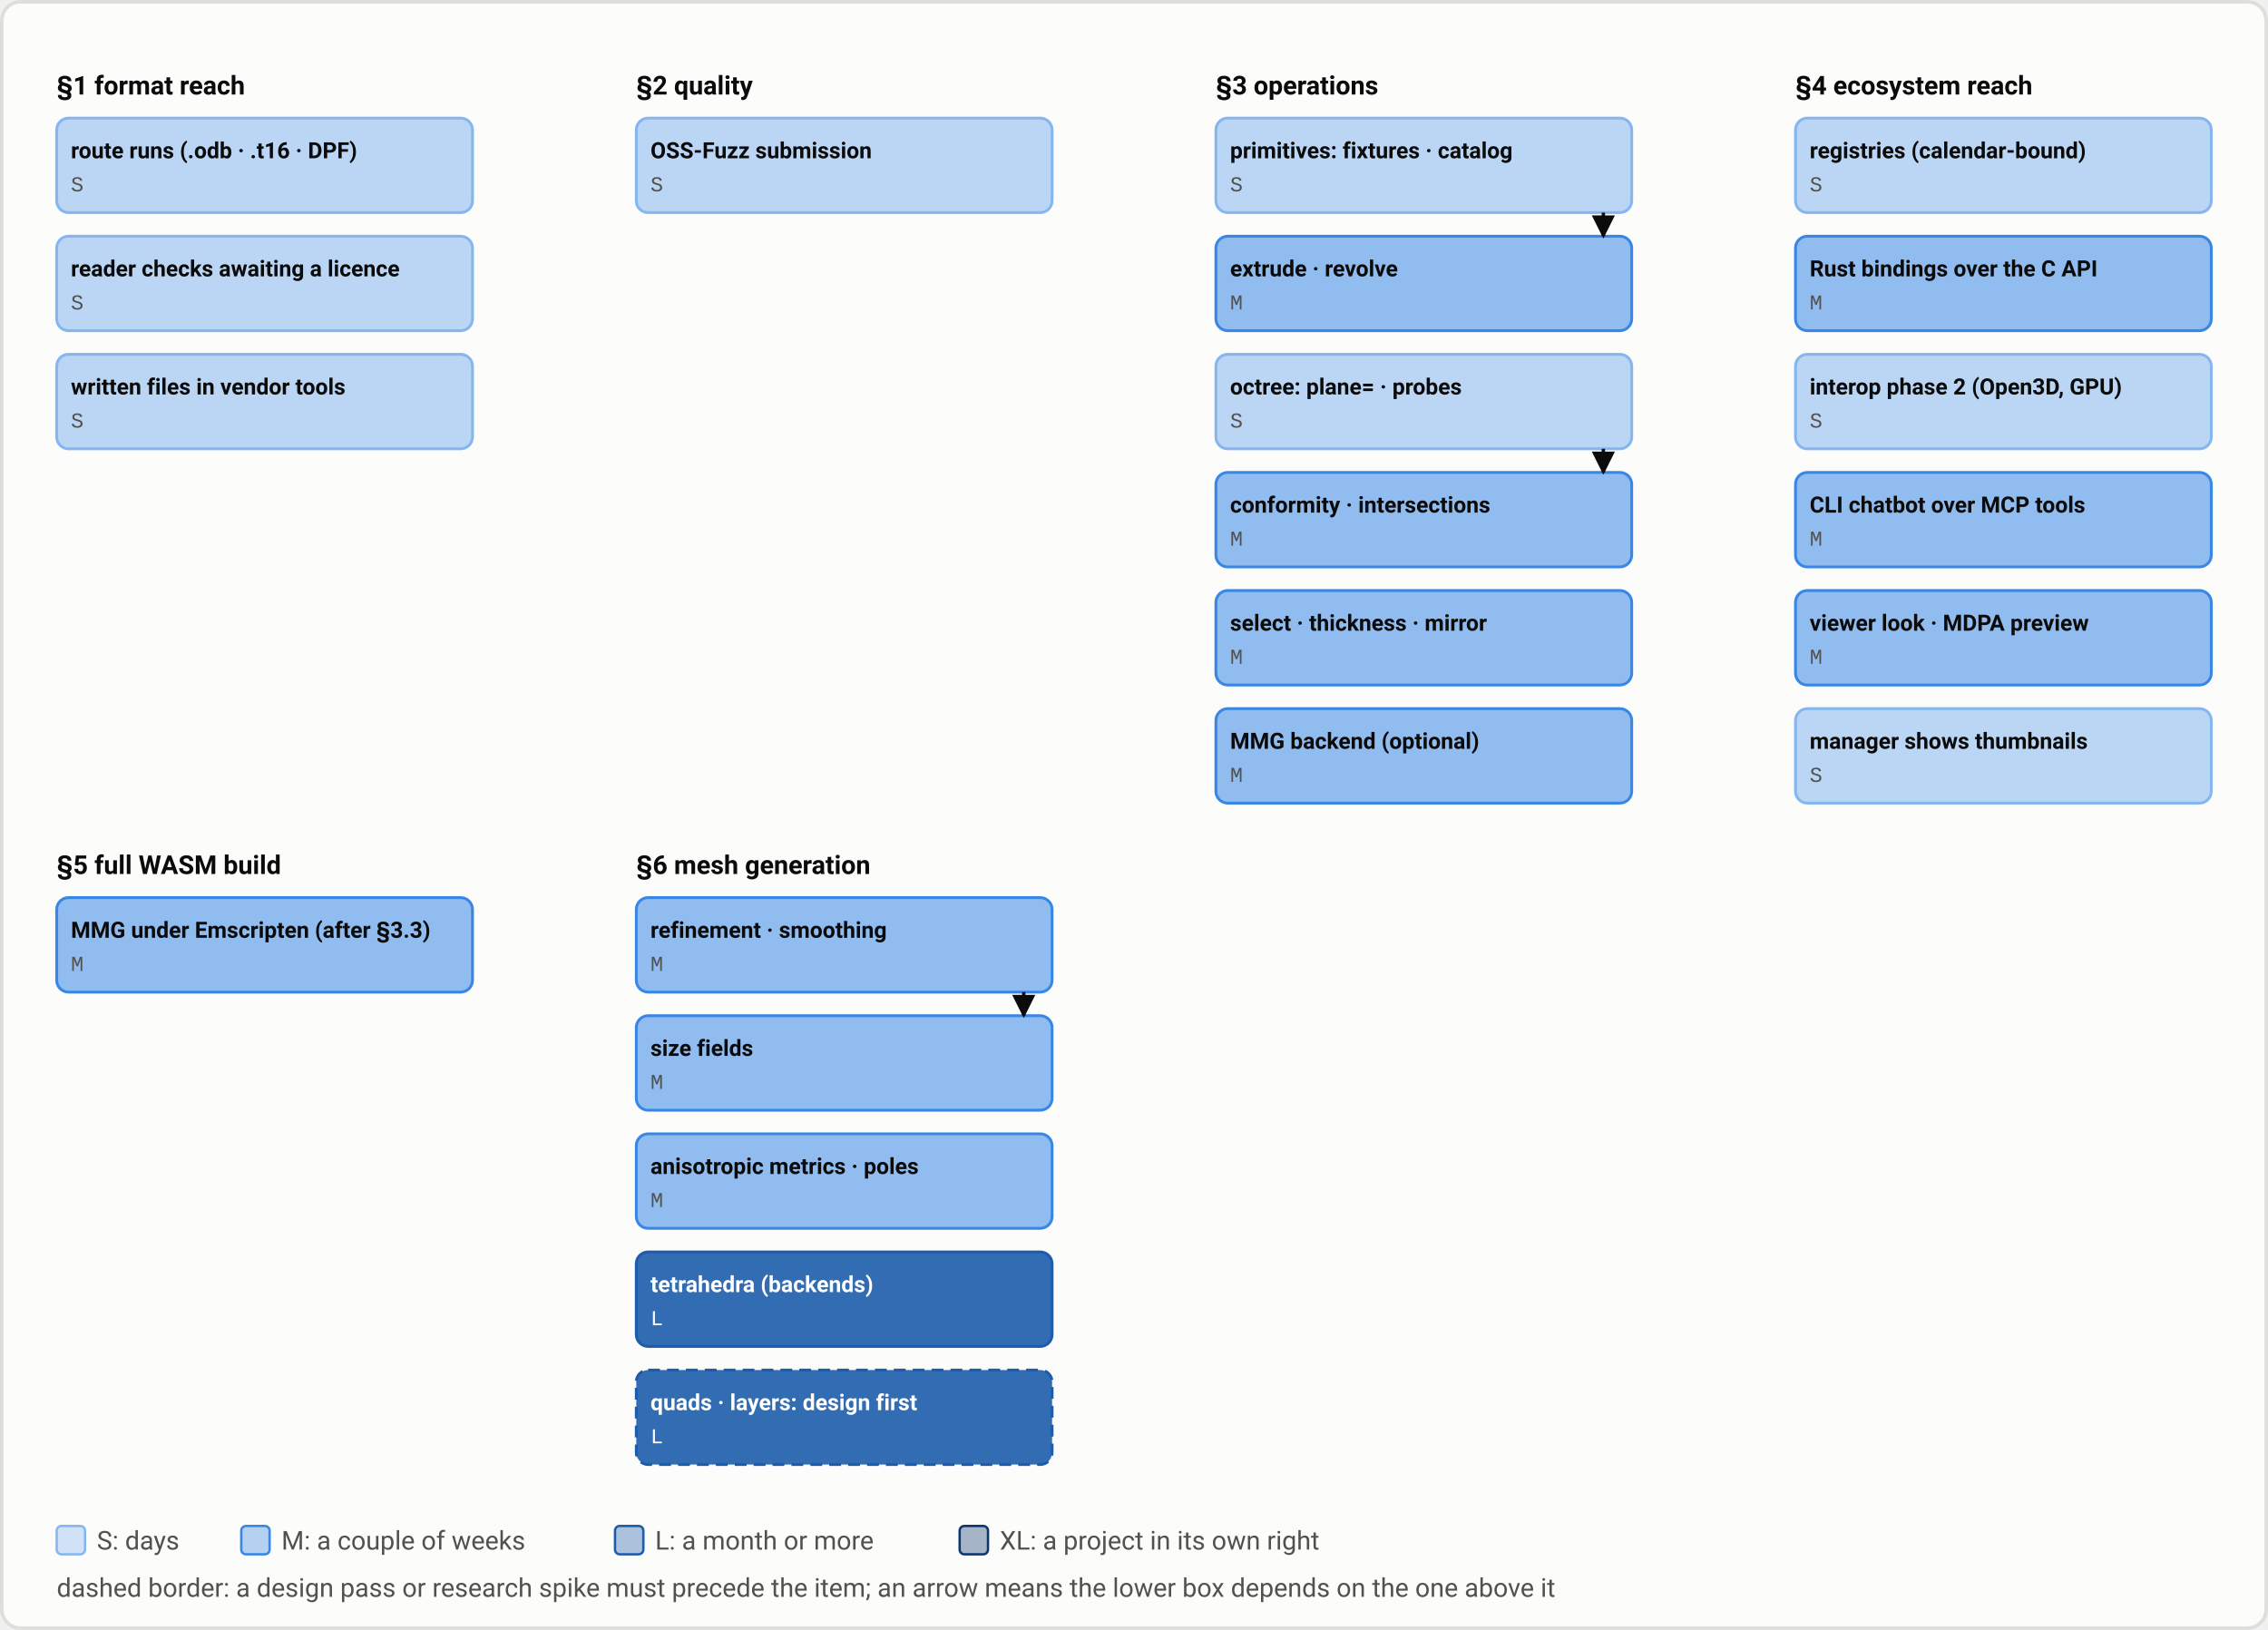
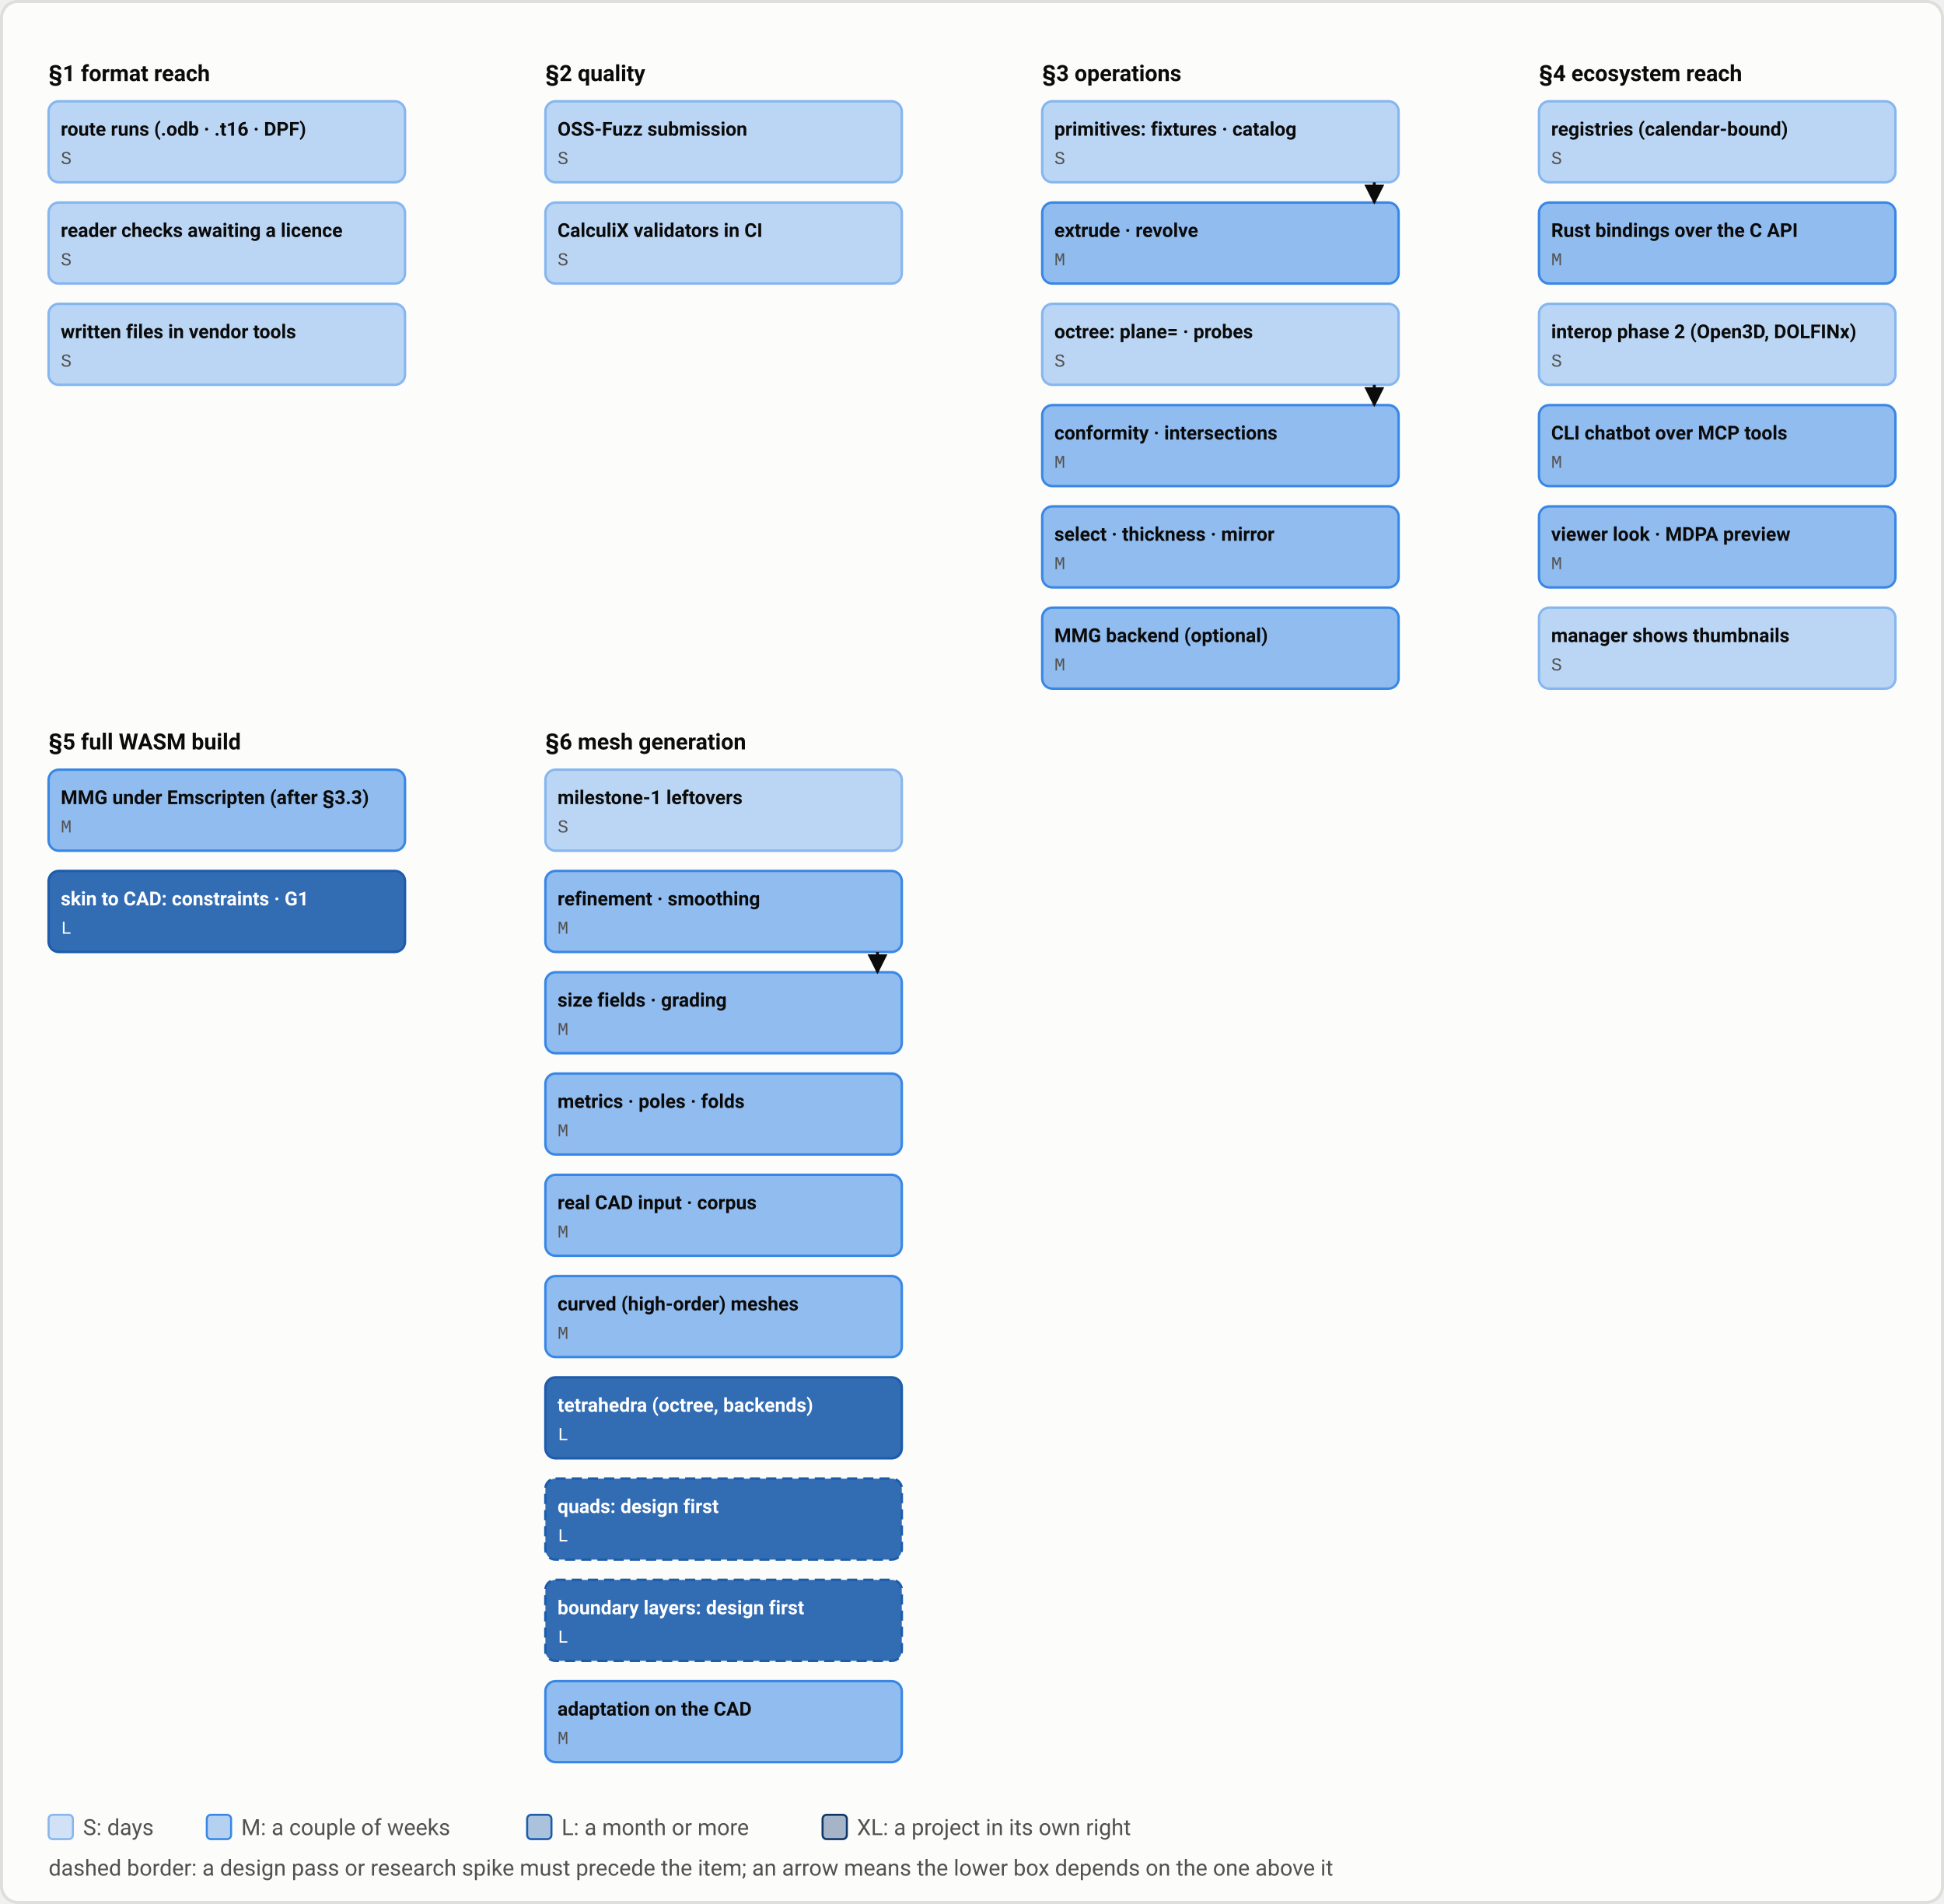
- <svg xmlns="http://www.w3.org/2000/svg" viewBox="0 0 960 690" width="960" height="690" font-family="system-ui, -apple-system, 'Segoe UI', Roboto, sans-serif" role="img" aria-label="The roadmap at a glance: open items by section, in recommended order, shaded by effort">
+ <svg xmlns="http://www.w3.org/2000/svg" viewBox="0 0 960 940" width="960" height="940" font-family="system-ui, -apple-system, 'Segoe UI', Roboto, sans-serif" role="img" aria-label="The roadmap at a glance: open items by section, in recommended order, shaded by effort">
  <defs>
    <marker id="arrow-0b0b0b" viewBox="0 0 10 10" refX="9" refY="5" markerWidth="7" markerHeight="7" orient="auto-start-reverse">
      <path d="M 0 0 L 10 5 L 0 10 z" fill="#0b0b0b" />
    </marker>
  </defs>
-   <rect x="0.75" y="0.75" width="958.5" height="688.5" rx="8" fill="#fcfcfb" stroke="#dededa" stroke-width="1.5" />
+   <rect x="0.75" y="0.75" width="958.5" height="938.5" rx="8" fill="#fcfcfb" stroke="#dededa" stroke-width="1.5" />
  <text x="24" y="40" font-family="system-ui, -apple-system, 'Segoe UI', Roboto, sans-serif" font-size="11" font-weight="700" fill="#0b0b0b">§1 format reach</text>
  <rect x="24" y="50" width="176" height="40" rx="5" fill="#86b6ef" fill-opacity="0.55" stroke="#86b6ef" stroke-width="1.2" />
  <text x="30" y="67" font-family="system-ui, -apple-system, 'Segoe UI', Roboto, sans-serif" font-size="9.5" font-weight="600" fill="#0b0b0b">route runs (.odb · .t16 · DPF)</text>
  <text x="30" y="81" font-family="ui-monospace, SFMono-Regular, Menlo, Consolas, 'Liberation Mono', monospace" font-size="9" fill="#52514e">S</text>
  <rect x="24" y="100" width="176" height="40" rx="5" fill="#86b6ef" fill-opacity="0.55" stroke="#86b6ef" stroke-width="1.2" />
  <text x="30" y="117" font-family="system-ui, -apple-system, 'Segoe UI', Roboto, sans-serif" font-size="9.5" font-weight="600" fill="#0b0b0b">reader checks awaiting a licence</text>
  <text x="30" y="131" font-family="ui-monospace, SFMono-Regular, Menlo, Consolas, 'Liberation Mono', monospace" font-size="9" fill="#52514e">S</text>
  <rect x="24" y="150" width="176" height="40" rx="5" fill="#86b6ef" fill-opacity="0.55" stroke="#86b6ef" stroke-width="1.2" />
  <text x="30" y="167" font-family="system-ui, -apple-system, 'Segoe UI', Roboto, sans-serif" font-size="9.5" font-weight="600" fill="#0b0b0b">written files in vendor tools</text>
  <text x="30" y="181" font-family="ui-monospace, SFMono-Regular, Menlo, Consolas, 'Liberation Mono', monospace" font-size="9" fill="#52514e">S</text>
  <text x="269.33" y="40" font-family="system-ui, -apple-system, 'Segoe UI', Roboto, sans-serif" font-size="11" font-weight="700" fill="#0b0b0b">§2 quality</text>
  <rect x="269.33" y="50" width="176" height="40" rx="5" fill="#86b6ef" fill-opacity="0.55" stroke="#86b6ef" stroke-width="1.2" />
  <text x="275.33" y="67" font-family="system-ui, -apple-system, 'Segoe UI', Roboto, sans-serif" font-size="9.5" font-weight="600" fill="#0b0b0b">OSS-Fuzz submission</text>
  <text x="275.33" y="81" font-family="ui-monospace, SFMono-Regular, Menlo, Consolas, 'Liberation Mono', monospace" font-size="9" fill="#52514e">S</text>
+   <rect x="269.33" y="100" width="176" height="40" rx="5" fill="#86b6ef" fill-opacity="0.55" stroke="#86b6ef" stroke-width="1.2" />
+   <text x="275.33" y="117" font-family="system-ui, -apple-system, 'Segoe UI', Roboto, sans-serif" font-size="9.5" font-weight="600" fill="#0b0b0b">CalculiX validators in CI</text>
+   <text x="275.33" y="131" font-family="ui-monospace, SFMono-Regular, Menlo, Consolas, 'Liberation Mono', monospace" font-size="9" fill="#52514e">S</text>
  <text x="514.67" y="40" font-family="system-ui, -apple-system, 'Segoe UI', Roboto, sans-serif" font-size="11" font-weight="700" fill="#0b0b0b">§3 operations</text>
  <rect x="514.67" y="50" width="176" height="40" rx="5" fill="#86b6ef" fill-opacity="0.55" stroke="#86b6ef" stroke-width="1.2" />
  <text x="520.67" y="67" font-family="system-ui, -apple-system, 'Segoe UI', Roboto, sans-serif" font-size="9.5" font-weight="600" fill="#0b0b0b">primitives: fixtures · catalog</text>
  <text x="520.67" y="81" font-family="ui-monospace, SFMono-Regular, Menlo, Consolas, 'Liberation Mono', monospace" font-size="9" fill="#52514e">S</text>
  <rect x="514.67" y="100" width="176" height="40" rx="5" fill="#3987e5" fill-opacity="0.55" stroke="#3987e5" stroke-width="1.2" />
  <text x="520.67" y="117" font-family="system-ui, -apple-system, 'Segoe UI', Roboto, sans-serif" font-size="9.5" font-weight="600" fill="#0b0b0b">extrude · revolve</text>
  <text x="520.67" y="131" font-family="ui-monospace, SFMono-Regular, Menlo, Consolas, 'Liberation Mono', monospace" font-size="9" fill="#52514e">M</text>
  <rect x="514.67" y="150" width="176" height="40" rx="5" fill="#86b6ef" fill-opacity="0.55" stroke="#86b6ef" stroke-width="1.2" />
  <text x="520.67" y="167" font-family="system-ui, -apple-system, 'Segoe UI', Roboto, sans-serif" font-size="9.5" font-weight="600" fill="#0b0b0b">octree: plane= · probes</text>
  <text x="520.67" y="181" font-family="ui-monospace, SFMono-Regular, Menlo, Consolas, 'Liberation Mono', monospace" font-size="9" fill="#52514e">S</text>
  <rect x="514.67" y="200" width="176" height="40" rx="5" fill="#3987e5" fill-opacity="0.55" stroke="#3987e5" stroke-width="1.2" />
  <text x="520.67" y="217" font-family="system-ui, -apple-system, 'Segoe UI', Roboto, sans-serif" font-size="9.5" font-weight="600" fill="#0b0b0b">conformity · intersections</text>
  <text x="520.67" y="231" font-family="ui-monospace, SFMono-Regular, Menlo, Consolas, 'Liberation Mono', monospace" font-size="9" fill="#52514e">M</text>
  <rect x="514.67" y="250" width="176" height="40" rx="5" fill="#3987e5" fill-opacity="0.55" stroke="#3987e5" stroke-width="1.2" />
  <text x="520.67" y="267" font-family="system-ui, -apple-system, 'Segoe UI', Roboto, sans-serif" font-size="9.5" font-weight="600" fill="#0b0b0b">select · thickness · mirror</text>
  <text x="520.67" y="281" font-family="ui-monospace, SFMono-Regular, Menlo, Consolas, 'Liberation Mono', monospace" font-size="9" fill="#52514e">M</text>
  <rect x="514.67" y="300" width="176" height="40" rx="5" fill="#3987e5" fill-opacity="0.55" stroke="#3987e5" stroke-width="1.2" />
  <text x="520.67" y="317" font-family="system-ui, -apple-system, 'Segoe UI', Roboto, sans-serif" font-size="9.5" font-weight="600" fill="#0b0b0b">MMG backend (optional)</text>
  <text x="520.67" y="331" font-family="ui-monospace, SFMono-Regular, Menlo, Consolas, 'Liberation Mono', monospace" font-size="9" fill="#52514e">M</text>
  <line x1="678.67" y1="90" x2="678.67" y2="100" stroke="#0b0b0b" stroke-width="1.4" marker-end="url(#arrow-0b0b0b)" />
  <line x1="678.67" y1="190" x2="678.67" y2="200" stroke="#0b0b0b" stroke-width="1.4" marker-end="url(#arrow-0b0b0b)" />
  <text x="760" y="40" font-family="system-ui, -apple-system, 'Segoe UI', Roboto, sans-serif" font-size="11" font-weight="700" fill="#0b0b0b">§4 ecosystem reach</text>
  <rect x="760" y="50" width="176" height="40" rx="5" fill="#86b6ef" fill-opacity="0.55" stroke="#86b6ef" stroke-width="1.2" />
  <text x="766" y="67" font-family="system-ui, -apple-system, 'Segoe UI', Roboto, sans-serif" font-size="9.5" font-weight="600" fill="#0b0b0b">registries (calendar-bound)</text>
  <text x="766" y="81" font-family="ui-monospace, SFMono-Regular, Menlo, Consolas, 'Liberation Mono', monospace" font-size="9" fill="#52514e">S</text>
  <rect x="760" y="100" width="176" height="40" rx="5" fill="#3987e5" fill-opacity="0.55" stroke="#3987e5" stroke-width="1.2" />
  <text x="766" y="117" font-family="system-ui, -apple-system, 'Segoe UI', Roboto, sans-serif" font-size="9.5" font-weight="600" fill="#0b0b0b">Rust bindings over the C API</text>
  <text x="766" y="131" font-family="ui-monospace, SFMono-Regular, Menlo, Consolas, 'Liberation Mono', monospace" font-size="9" fill="#52514e">M</text>
  <rect x="760" y="150" width="176" height="40" rx="5" fill="#86b6ef" fill-opacity="0.55" stroke="#86b6ef" stroke-width="1.2" />
-   <text x="766" y="167" font-family="system-ui, -apple-system, 'Segoe UI', Roboto, sans-serif" font-size="9.5" font-weight="600" fill="#0b0b0b">interop phase 2 (Open3D, GPU)</text>
+   <text x="766" y="167" font-family="system-ui, -apple-system, 'Segoe UI', Roboto, sans-serif" font-size="9.5" font-weight="600" fill="#0b0b0b">interop phase 2 (Open3D, DOLFINx)</text>
  <text x="766" y="181" font-family="ui-monospace, SFMono-Regular, Menlo, Consolas, 'Liberation Mono', monospace" font-size="9" fill="#52514e">S</text>
  <rect x="760" y="200" width="176" height="40" rx="5" fill="#3987e5" fill-opacity="0.55" stroke="#3987e5" stroke-width="1.2" />
  <text x="766" y="217" font-family="system-ui, -apple-system, 'Segoe UI', Roboto, sans-serif" font-size="9.5" font-weight="600" fill="#0b0b0b">CLI chatbot over MCP tools</text>
  <text x="766" y="231" font-family="ui-monospace, SFMono-Regular, Menlo, Consolas, 'Liberation Mono', monospace" font-size="9" fill="#52514e">M</text>
  <rect x="760" y="250" width="176" height="40" rx="5" fill="#3987e5" fill-opacity="0.55" stroke="#3987e5" stroke-width="1.2" />
  <text x="766" y="267" font-family="system-ui, -apple-system, 'Segoe UI', Roboto, sans-serif" font-size="9.5" font-weight="600" fill="#0b0b0b">viewer look · MDPA preview</text>
  <text x="766" y="281" font-family="ui-monospace, SFMono-Regular, Menlo, Consolas, 'Liberation Mono', monospace" font-size="9" fill="#52514e">M</text>
  <rect x="760" y="300" width="176" height="40" rx="5" fill="#86b6ef" fill-opacity="0.55" stroke="#86b6ef" stroke-width="1.2" />
  <text x="766" y="317" font-family="system-ui, -apple-system, 'Segoe UI', Roboto, sans-serif" font-size="9.5" font-weight="600" fill="#0b0b0b">manager shows thumbnails</text>
  <text x="766" y="331" font-family="ui-monospace, SFMono-Regular, Menlo, Consolas, 'Liberation Mono', monospace" font-size="9" fill="#52514e">S</text>
  <text x="24" y="370" font-family="system-ui, -apple-system, 'Segoe UI', Roboto, sans-serif" font-size="11" font-weight="700" fill="#0b0b0b">§5 full WASM build</text>
  <rect x="24" y="380" width="176" height="40" rx="5" fill="#3987e5" fill-opacity="0.55" stroke="#3987e5" stroke-width="1.2" />
  <text x="30" y="397" font-family="system-ui, -apple-system, 'Segoe UI', Roboto, sans-serif" font-size="9.5" font-weight="600" fill="#0b0b0b">MMG under Emscripten (after §3.3)</text>
  <text x="30" y="411" font-family="ui-monospace, SFMono-Regular, Menlo, Consolas, 'Liberation Mono', monospace" font-size="9" fill="#52514e">M</text>
+   <rect x="24" y="430" width="176" height="40" rx="5" fill="#1c5cab" fill-opacity="0.9" stroke="#1c5cab" stroke-width="1.2" />
+   <text x="30" y="447" font-family="system-ui, -apple-system, 'Segoe UI', Roboto, sans-serif" font-size="9.5" font-weight="600" fill="#ffffff">skin to CAD: constraints · G1</text>
+   <text x="30" y="461" font-family="ui-monospace, SFMono-Regular, Menlo, Consolas, 'Liberation Mono', monospace" font-size="9" fill="#ffffff">L</text>
  <text x="269.33" y="370" font-family="system-ui, -apple-system, 'Segoe UI', Roboto, sans-serif" font-size="11" font-weight="700" fill="#0b0b0b">§6 mesh generation</text>
-   <rect x="269.33" y="380" width="176" height="40" rx="5" fill="#3987e5" fill-opacity="0.55" stroke="#3987e5" stroke-width="1.2" />
-   <text x="275.33" y="397" font-family="system-ui, -apple-system, 'Segoe UI', Roboto, sans-serif" font-size="9.5" font-weight="600" fill="#0b0b0b">refinement · smoothing</text>
-   <text x="275.33" y="411" font-family="ui-monospace, SFMono-Regular, Menlo, Consolas, 'Liberation Mono', monospace" font-size="9" fill="#52514e">M</text>
+   <rect x="269.33" y="380" width="176" height="40" rx="5" fill="#86b6ef" fill-opacity="0.55" stroke="#86b6ef" stroke-width="1.2" />
+   <text x="275.33" y="397" font-family="system-ui, -apple-system, 'Segoe UI', Roboto, sans-serif" font-size="9.5" font-weight="600" fill="#0b0b0b">milestone-1 leftovers</text>
+   <text x="275.33" y="411" font-family="ui-monospace, SFMono-Regular, Menlo, Consolas, 'Liberation Mono', monospace" font-size="9" fill="#52514e">S</text>
  <rect x="269.33" y="430" width="176" height="40" rx="5" fill="#3987e5" fill-opacity="0.55" stroke="#3987e5" stroke-width="1.2" />
-   <text x="275.33" y="447" font-family="system-ui, -apple-system, 'Segoe UI', Roboto, sans-serif" font-size="9.5" font-weight="600" fill="#0b0b0b">size fields</text>
+   <text x="275.33" y="447" font-family="system-ui, -apple-system, 'Segoe UI', Roboto, sans-serif" font-size="9.5" font-weight="600" fill="#0b0b0b">refinement · smoothing</text>
  <text x="275.33" y="461" font-family="ui-monospace, SFMono-Regular, Menlo, Consolas, 'Liberation Mono', monospace" font-size="9" fill="#52514e">M</text>
  <rect x="269.33" y="480" width="176" height="40" rx="5" fill="#3987e5" fill-opacity="0.55" stroke="#3987e5" stroke-width="1.2" />
-   <text x="275.33" y="497" font-family="system-ui, -apple-system, 'Segoe UI', Roboto, sans-serif" font-size="9.5" font-weight="600" fill="#0b0b0b">anisotropic metrics · poles</text>
+   <text x="275.33" y="497" font-family="system-ui, -apple-system, 'Segoe UI', Roboto, sans-serif" font-size="9.5" font-weight="600" fill="#0b0b0b">size fields · grading</text>
  <text x="275.33" y="511" font-family="ui-monospace, SFMono-Regular, Menlo, Consolas, 'Liberation Mono', monospace" font-size="9" fill="#52514e">M</text>
-   <rect x="269.33" y="530" width="176" height="40" rx="5" fill="#1c5cab" fill-opacity="0.9" stroke="#1c5cab" stroke-width="1.2" />
-   <text x="275.33" y="547" font-family="system-ui, -apple-system, 'Segoe UI', Roboto, sans-serif" font-size="9.5" font-weight="600" fill="#ffffff">tetrahedra (backends)</text>
-   <text x="275.33" y="561" font-family="ui-monospace, SFMono-Regular, Menlo, Consolas, 'Liberation Mono', monospace" font-size="9" fill="#ffffff">L</text>
-   <rect x="269.33" y="580" width="176" height="40" rx="5" fill="#1c5cab" fill-opacity="0.9" stroke="#1c5cab" stroke-width="1.2" stroke-dasharray="5 3" />
-   <text x="275.33" y="597" font-family="system-ui, -apple-system, 'Segoe UI', Roboto, sans-serif" font-size="9.5" font-weight="600" fill="#ffffff">quads · layers: design first</text>
-   <text x="275.33" y="611" font-family="ui-monospace, SFMono-Regular, Menlo, Consolas, 'Liberation Mono', monospace" font-size="9" fill="#ffffff">L</text>
-   <line x1="433.33" y1="420" x2="433.33" y2="430" stroke="#0b0b0b" stroke-width="1.4" marker-end="url(#arrow-0b0b0b)" />
-   <rect x="24" y="646" width="12" height="12" rx="2" fill="#86b6ef" fill-opacity="0.36" stroke="#86b6ef" stroke-width="1" />
-   <text x="41" y="656" font-family="system-ui, -apple-system, 'Segoe UI', Roboto, sans-serif" font-size="11" fill="#52514e">S: days</text>
-   <rect x="102.12" y="646" width="12" height="12" rx="2" fill="#3987e5" fill-opacity="0.36" stroke="#3987e5" stroke-width="1" />
-   <text x="119.12" y="656" font-family="system-ui, -apple-system, 'Segoe UI', Roboto, sans-serif" font-size="11" fill="#52514e">M: a couple of weeks</text>
-   <rect x="260.32" y="646" width="12" height="12" rx="2" fill="#1c5cab" fill-opacity="0.36" stroke="#1c5cab" stroke-width="1" />
-   <text x="277.32" y="656" font-family="system-ui, -apple-system, 'Segoe UI', Roboto, sans-serif" font-size="11" fill="#52514e">L: a month or more</text>
-   <rect x="406.2" y="646" width="12" height="12" rx="2" fill="#0d366b" fill-opacity="0.36" stroke="#0d366b" stroke-width="1" />
-   <text x="423.2" y="656" font-family="system-ui, -apple-system, 'Segoe UI', Roboto, sans-serif" font-size="11" fill="#52514e">XL: a project in its own right</text>
-   <text x="24" y="676" font-family="system-ui, -apple-system, 'Segoe UI', Roboto, sans-serif" font-size="11" fill="#52514e">dashed border: a design pass or research spike must precede the item; an arrow means the lower box depends on the one above it</text>
+   <rect x="269.33" y="530" width="176" height="40" rx="5" fill="#3987e5" fill-opacity="0.55" stroke="#3987e5" stroke-width="1.2" />
+   <text x="275.33" y="547" font-family="system-ui, -apple-system, 'Segoe UI', Roboto, sans-serif" font-size="9.5" font-weight="600" fill="#0b0b0b">metrics · poles · folds</text>
+   <text x="275.33" y="561" font-family="ui-monospace, SFMono-Regular, Menlo, Consolas, 'Liberation Mono', monospace" font-size="9" fill="#52514e">M</text>
+   <rect x="269.33" y="580" width="176" height="40" rx="5" fill="#3987e5" fill-opacity="0.55" stroke="#3987e5" stroke-width="1.2" />
+   <text x="275.33" y="597" font-family="system-ui, -apple-system, 'Segoe UI', Roboto, sans-serif" font-size="9.5" font-weight="600" fill="#0b0b0b">real CAD input · corpus</text>
+   <text x="275.33" y="611" font-family="ui-monospace, SFMono-Regular, Menlo, Consolas, 'Liberation Mono', monospace" font-size="9" fill="#52514e">M</text>
+   <rect x="269.33" y="630" width="176" height="40" rx="5" fill="#3987e5" fill-opacity="0.55" stroke="#3987e5" stroke-width="1.2" />
+   <text x="275.33" y="647" font-family="system-ui, -apple-system, 'Segoe UI', Roboto, sans-serif" font-size="9.5" font-weight="600" fill="#0b0b0b">curved (high-order) meshes</text>
+   <text x="275.33" y="661" font-family="ui-monospace, SFMono-Regular, Menlo, Consolas, 'Liberation Mono', monospace" font-size="9" fill="#52514e">M</text>
+   <rect x="269.33" y="680" width="176" height="40" rx="5" fill="#1c5cab" fill-opacity="0.9" stroke="#1c5cab" stroke-width="1.2" />
+   <text x="275.33" y="697" font-family="system-ui, -apple-system, 'Segoe UI', Roboto, sans-serif" font-size="9.5" font-weight="600" fill="#ffffff">tetrahedra (octree, backends)</text>
+   <text x="275.33" y="711" font-family="ui-monospace, SFMono-Regular, Menlo, Consolas, 'Liberation Mono', monospace" font-size="9" fill="#ffffff">L</text>
+   <rect x="269.33" y="730" width="176" height="40" rx="5" fill="#1c5cab" fill-opacity="0.9" stroke="#1c5cab" stroke-width="1.2" stroke-dasharray="5 3" />
+   <text x="275.33" y="747" font-family="system-ui, -apple-system, 'Segoe UI', Roboto, sans-serif" font-size="9.5" font-weight="600" fill="#ffffff">quads: design first</text>
+   <text x="275.33" y="761" font-family="ui-monospace, SFMono-Regular, Menlo, Consolas, 'Liberation Mono', monospace" font-size="9" fill="#ffffff">L</text>
+   <rect x="269.33" y="780" width="176" height="40" rx="5" fill="#1c5cab" fill-opacity="0.9" stroke="#1c5cab" stroke-width="1.2" stroke-dasharray="5 3" />
+   <text x="275.33" y="797" font-family="system-ui, -apple-system, 'Segoe UI', Roboto, sans-serif" font-size="9.5" font-weight="600" fill="#ffffff">boundary layers: design first</text>
+   <text x="275.33" y="811" font-family="ui-monospace, SFMono-Regular, Menlo, Consolas, 'Liberation Mono', monospace" font-size="9" fill="#ffffff">L</text>
+   <rect x="269.33" y="830" width="176" height="40" rx="5" fill="#3987e5" fill-opacity="0.55" stroke="#3987e5" stroke-width="1.2" />
+   <text x="275.33" y="847" font-family="system-ui, -apple-system, 'Segoe UI', Roboto, sans-serif" font-size="9.5" font-weight="600" fill="#0b0b0b">adaptation on the CAD</text>
+   <text x="275.33" y="861" font-family="ui-monospace, SFMono-Regular, Menlo, Consolas, 'Liberation Mono', monospace" font-size="9" fill="#52514e">M</text>
+   <line x1="433.33" y1="470" x2="433.33" y2="480" stroke="#0b0b0b" stroke-width="1.4" marker-end="url(#arrow-0b0b0b)" />
+   <rect x="24" y="896" width="12" height="12" rx="2" fill="#86b6ef" fill-opacity="0.36" stroke="#86b6ef" stroke-width="1" />
+   <text x="41" y="906" font-family="system-ui, -apple-system, 'Segoe UI', Roboto, sans-serif" font-size="11" fill="#52514e">S: days</text>
+   <rect x="102.12" y="896" width="12" height="12" rx="2" fill="#3987e5" fill-opacity="0.36" stroke="#3987e5" stroke-width="1" />
+   <text x="119.12" y="906" font-family="system-ui, -apple-system, 'Segoe UI', Roboto, sans-serif" font-size="11" fill="#52514e">M: a couple of weeks</text>
+   <rect x="260.32" y="896" width="12" height="12" rx="2" fill="#1c5cab" fill-opacity="0.36" stroke="#1c5cab" stroke-width="1" />
+   <text x="277.32" y="906" font-family="system-ui, -apple-system, 'Segoe UI', Roboto, sans-serif" font-size="11" fill="#52514e">L: a month or more</text>
+   <rect x="406.2" y="896" width="12" height="12" rx="2" fill="#0d366b" fill-opacity="0.36" stroke="#0d366b" stroke-width="1" />
+   <text x="423.2" y="906" font-family="system-ui, -apple-system, 'Segoe UI', Roboto, sans-serif" font-size="11" fill="#52514e">XL: a project in its own right</text>
+   <text x="24" y="926" font-family="system-ui, -apple-system, 'Segoe UI', Roboto, sans-serif" font-size="11" fill="#52514e">dashed border: a design pass or research spike must precede the item; an arrow means the lower box depends on the one above it</text>
</svg>
